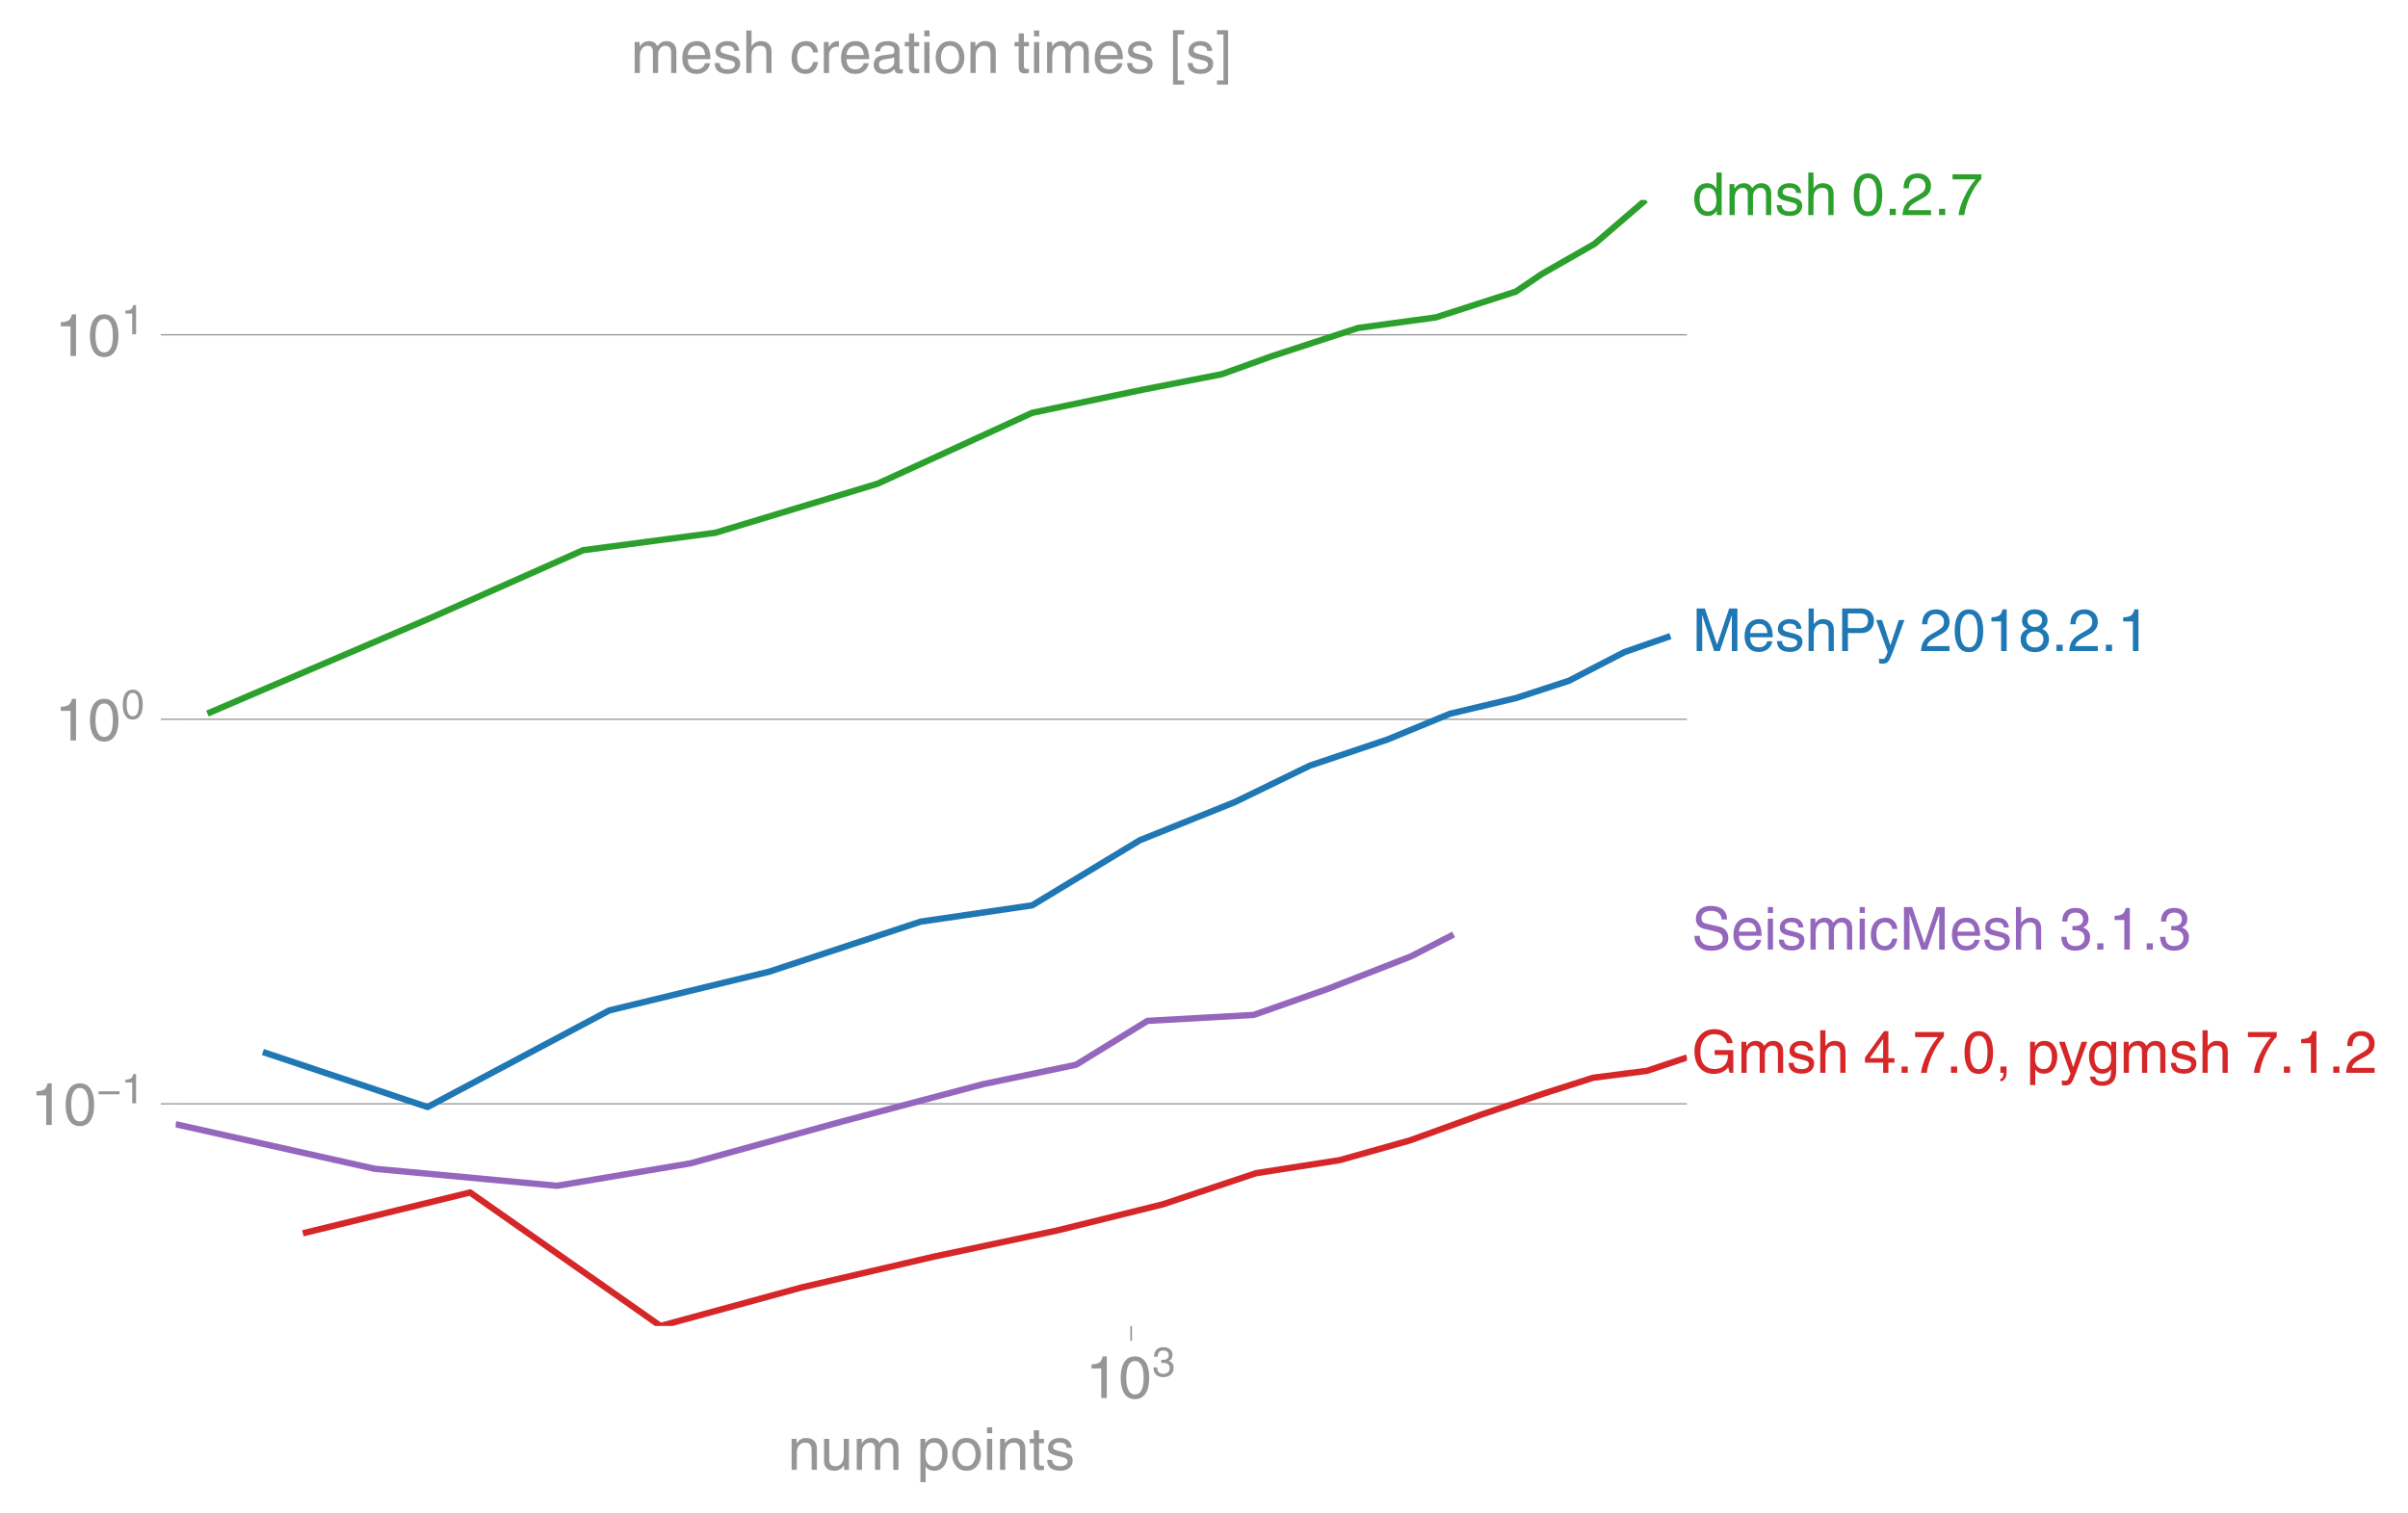
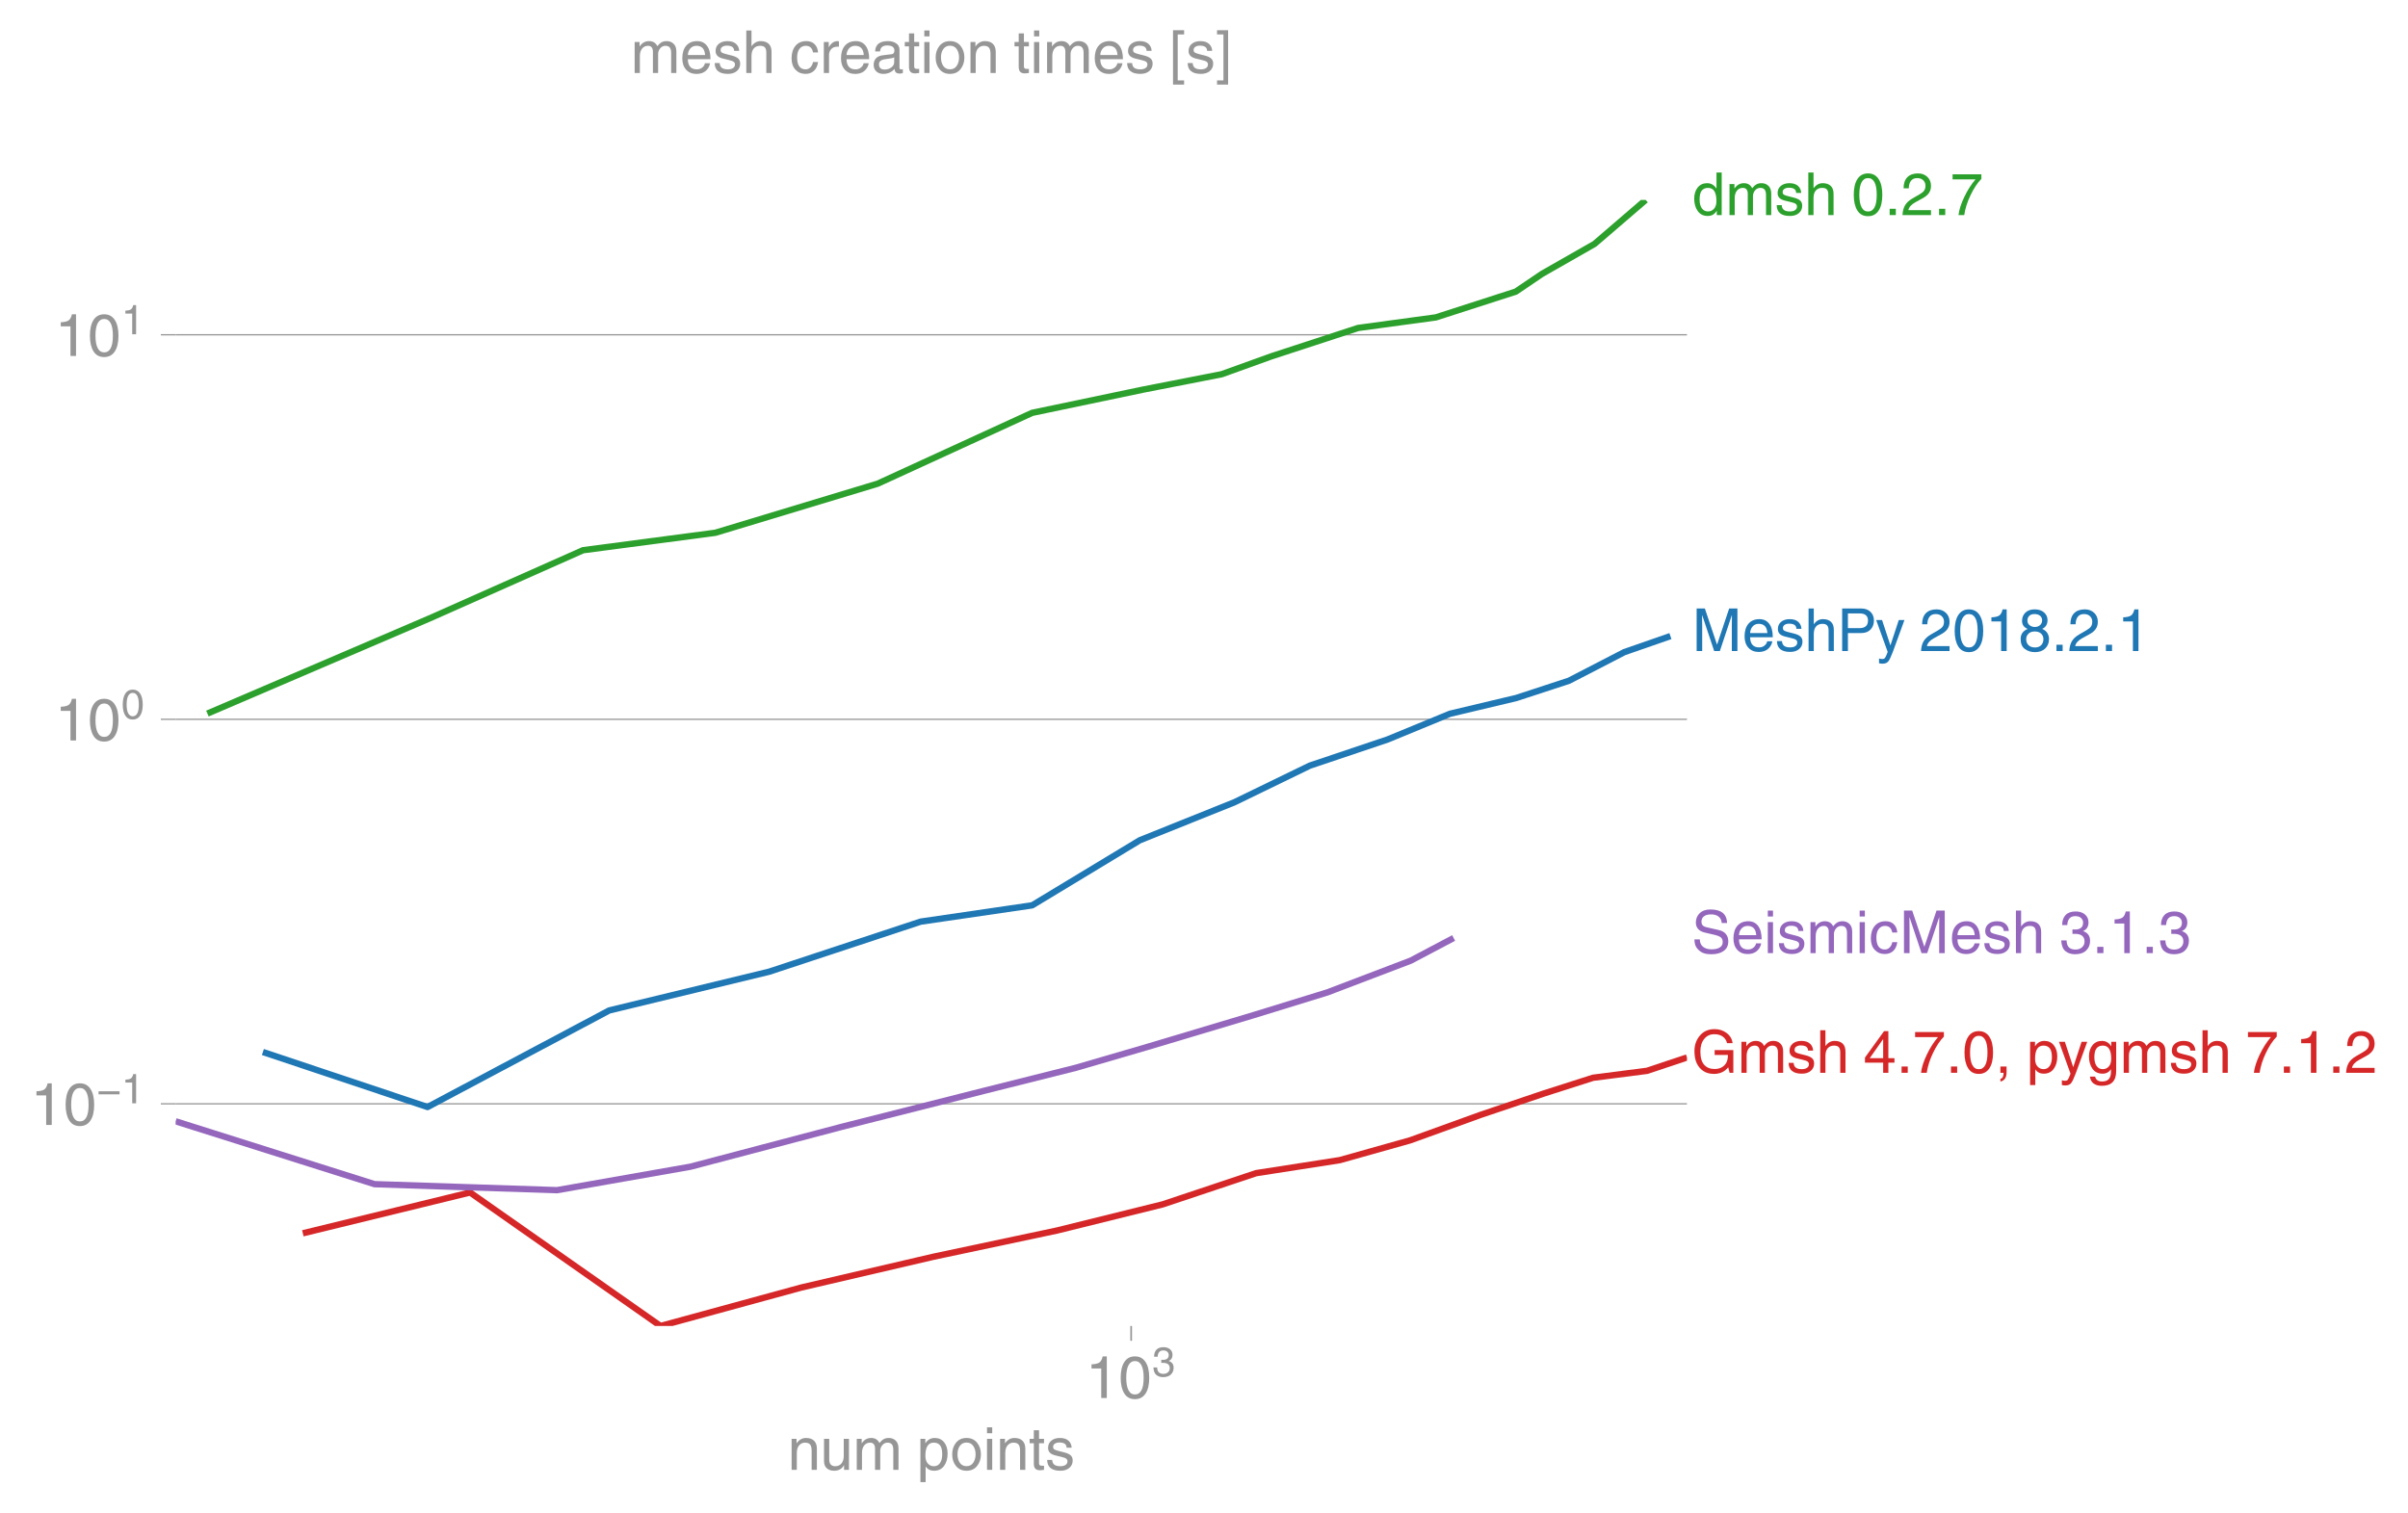
<svg xmlns="http://www.w3.org/2000/svg" xmlns:xlink="http://www.w3.org/1999/xlink" height="476.609" viewBox="0 0 568.996 357.457" width="758.661">
  <defs>
    <style>*{stroke-linecap:butt;stroke-linejoin:round}</style>
  </defs>
  <g id="figure_1">
    <path d="M0 357.457h568.996V0H0z" fill="none" id="patch_1" />
    <g id="axes_1">
      <path d="M41.5 313.361h357.12V47.25H41.5z" fill="none" id="patch_2" />
      <g id="matplotlib.axis_1">
        <g id="xtick_1">
          <g id="line2d_1">
            <defs>
-               <path d="M0 0v3.5" id="mc0a290db5a" stroke="#969696" stroke-width=".4" />
-             </defs>
-             <use x="267.285" xlink:href="#mc0a290db5a" y="313.361" fill="#969696" stroke="#969696" stroke-width=".4" />
+               <path d="M0 0v3.5" id="m9d02409236" stroke="#969696" stroke-width=".4" />
+             </defs>
+             <use x="267.285" xlink:href="#m9d02409236" y="313.361" fill="#969696" stroke="#969696" stroke-width=".4" />
          </g>
          <g transform="matrix(.14 0 0 -.14 256.505 330.41)" fill="#969696" id="text_1">
            <defs>
              <path d="M35.89 0h-9.374v49.906H10.109v6.985q8.594.28 12.782 2.75Q27.094 62.109 29 70.313h6.89z" id="HelveticaWorld-Regular-49" />
              <path d="M42.484 34.188q0 14.109-3.734 21.156-3.734 7.062-10.969 7.062-7.078 0-10.89-7.062-3.797-7.047-3.797-21.157 0-13.671 3.75-20.937Q20.609 6 27.78 6q7.235 0 10.969 7 3.734 7.016 3.734 21.188zm9.422 0q0-17.297-6.25-26.704-6.25-9.39-17.875-9.39-12.062 0-18.062 9.734-6 9.75-6 26.36 0 17.03 6.14 26.578 6.157 9.547 17.922 9.547 11.625 0 17.875-9.5t6.25-26.626z" id="HelveticaWorld-Regular-48" />
              <path d="M22.406 39.984q2.203-.187 4.594-.187 6.203 0 9.781 2.86 3.594 2.859 3.594 8.656 0 4.687-3.344 7.89-3.343 3.203-9.64 3.203-6.985 0-10.235-4.11-3.234-4.093-3.437-10.983h-8.64q0 10.984 5.765 16.984 5.765 6.016 16.937 6.016 9.922 0 15.828-5.11 5.907-5.094 5.907-13.39 0-10.704-9.032-14.5v-.204q11.72-4 11.72-16.406 0-9.906-6.595-16.265-6.593-6.344-18.703-6.344-9.906 0-16.312 5.203Q4.204 8.5 3.422 21.484H12.5q.203-8.109 4-11.797Q20.313 6 27.484 6q6.938 0 11.141 3.86 4.203 3.859 4.203 9.718 0 6.406-4.016 9.672-4 3.266-12.39 3.266-2 0-4.016-.094z" id="HelveticaWorld-Regular-51" />
            </defs>
            <use transform="translate(0 .173)" xlink:href="#HelveticaWorld-Regular-49" />
            <use transform="translate(55.615 .173)" xlink:href="#HelveticaWorld-Regular-48" />
            <use transform="matrix(.7 0 0 .7 112.146 36.781)" xlink:href="#HelveticaWorld-Regular-51" />
          </g>
        </g>
        <g transform="matrix(.14 0 0 -.14 186.133 347.359)" fill="#969696" id="text_2">
          <defs>
            <path d="M49.219 0h-8.844v32.172q0 7.422-2.594 10.578-2.578 3.156-8.578 3.156-5.906 0-9.875-4.5-3.953-4.484-3.953-12.89V0H6.594v52.297h8.297v-7.375h.203q6.203 8.89 15.812 8.89 8.89 0 13.594-4.718 4.719-4.703 4.719-13.5z" id="HelveticaWorld-Regular-110" />
            <path d="M6.11 52.297h8.78V17.578q0-5.765 2.61-8.625Q20.125 6.11 25 6.11q6.781 0 10.594 4.797 3.812 4.813 3.812 12.578v28.813h8.782V0H39.89v7.625l-.188.188q-4.984-9.329-16.61-9.329-7.515 0-12.25 4.094Q6.11 6.688 6.11 14.703z" id="HelveticaWorld-Regular-117" />
            <path d="M6.594 52.297h8.297v-7.375h.203q5.906 8.89 15.812 8.89 9.813 0 13.922-8.5 3.75 4.594 7.266 6.547 3.515 1.953 8.703 1.953 6.781 0 11.484-4.453Q77 44.922 77 36.187V0h-8.781v33.797q0 6.094-2.297 9.094-2.297 3.015-7.422 3.015-5.172 0-8.75-4.203-3.563-4.203-3.563-9.812V0h-8.78v36.188q0 4.53-2.11 7.124-2.094 2.594-6.094 2.594-6.297 0-10.062-4.687-3.766-4.688-3.766-12.703V0H6.594z" id="HelveticaWorld-Regular-109" />
            <path d="M14.984 23.688q0-8.407 4.094-13 4.11-4.579 10.219-4.579 6.687 0 10.39 5.438 3.72 5.453 3.72 14.765 0 10.22-3.563 14.907-3.563 4.687-10.735 4.687-6.984 0-10.562-5.5-3.563-5.5-3.563-16.718zm-8.39 28.609h8.297v-7.375h.203q5.61 8.89 15.625 8.89 10.11 0 15.937-7.359 5.828-7.344 5.828-18.766 0-12.796-5.953-21Q40.578-1.515 29.5-1.515q-9.094 0-13.922 7.032h-.203v-26.22H6.594z" id="HelveticaWorld-Regular-112" />
            <path d="M12.703 26.219q0-8.735 3.953-14.375 3.953-5.64 11.219-5.64 7.531 0 11.438 5.905 3.906 5.907 3.906 14.11 0 8.297-3.907 14.078-3.906 5.797-11.437 5.797-6.969 0-11.078-5.453-4.094-5.438-4.094-14.422zm-8.984 0q0 11.672 6.484 19.625 6.5 7.968 17.672 7.968 11.438 0 17.875-8.062 6.453-8.047 6.453-19.531 0-11.516-6.406-19.625-6.39-8.11-17.922-8.11-11.078 0-17.625 7.86-6.531 7.86-6.531 19.875z" id="HelveticaWorld-Regular-111" />
            <path d="M6.594 61.813v9.968h8.781v-9.969zM15.375 0H6.594v52.297h8.781z" id="HelveticaWorld-Regular-105" />
            <path d="M17.188 45.016V10.984q0-2 1.093-3.046 1.11-1.047 3.938-1.047h3.375V0Q20.797-.688 19-.688q-5.516 0-8.063 2.641-2.53 2.64-2.53 8.547v34.516H1.311v7.28h7.094v14.595h8.781V52.297h8.407v-7.281z" id="HelveticaWorld-Regular-116" />
            <path d="M36.078 37.406q-.187 4.688-3.344 6.735-3.14 2.047-9.047 2.047-4.296 0-7.359-1.907-3.047-1.89-3.047-5.468 0-2.829 1.797-4.172 1.813-1.344 7.828-2.86l8.688-2.187q7.906-2 11.297-5.11 3.406-3.093 3.406-8.656 0-7.719-5.64-12.531-5.641-4.813-15.063-4.813-11 0-16.64 4.563-5.626 4.578-5.735 13.75h8.5q.203-5.422 3.594-8.063 3.39-2.625 10.171-2.625 5.516 0 8.766 2.188 3.25 2.203 3.25 6.11 0 2.78-2.11 4.437-2.093 1.672-8.296 3.078l-10.203 2.5q-6.203 1.562-9.157 4.656-2.953 3.094-2.953 8.031 0 7.72 5.516 12.203 5.531 4.5 14.406 4.5 9.485 0 14.531-4.624 5.047-4.61 5.344-11.782z" id="HelveticaWorld-Regular-115" />
          </defs>
          <use xlink:href="#HelveticaWorld-Regular-110" />
          <use x="55.176" xlink:href="#HelveticaWorld-Regular-117" />
          <use x="109.961" xlink:href="#HelveticaWorld-Regular-109" />
          <use x="192.969" xlink:href="#HelveticaWorld-Regular-32" />
          <use x="217.383" xlink:href="#HelveticaWorld-Regular-112" />
          <use x="273.877" xlink:href="#HelveticaWorld-Regular-111" />
          <use x="329.785" xlink:href="#HelveticaWorld-Regular-105" />
          <use x="351.807" xlink:href="#HelveticaWorld-Regular-110" />
          <use x="406.982" xlink:href="#HelveticaWorld-Regular-116" />
          <use x="434.668" xlink:href="#HelveticaWorld-Regular-115" />
        </g>
      </g>
      <g id="matplotlib.axis_2">
        <g id="ytick_1">
-           <path clip-path="url(#pb427387327)" d="M41.5 260.854h357.12" fill="none" stroke="#969696" stroke-linecap="square" stroke-width=".3" id="line2d_2" />
+           <path clip-path="url(#pb944cb122c)" d="M41.5 260.854h357.12" fill="none" stroke="#969696" stroke-linecap="square" stroke-width=".3" id="line2d_2" />
          <g id="line2d_3">
            <defs>
-               <path d="M0 0h-3.5" id="me3944ab1c5" stroke="#969696" stroke-width=".3" />
-             </defs>
-             <use x="41.5" xlink:href="#me3944ab1c5" y="260.854" fill="#969696" stroke="#969696" stroke-width=".3" />
+               <path d="M0 0h-3.5" id="mbfb06c3654" stroke="#969696" stroke-width=".3" />
+             </defs>
+             <use x="41.5" xlink:href="#mbfb06c3654" y="260.854" fill="#969696" stroke="#969696" stroke-width=".3" />
          </g>
          <g transform="matrix(.14 0 0 -.14 7.2 265.879)" fill="#969696" id="text_3">
            <defs>
              <path d="M54.594 21.578H4v7.328h50.594z" id="HelveticaWorld-Regular-8722" />
            </defs>
            <use transform="translate(0 .173)" xlink:href="#HelveticaWorld-Regular-49" />
            <use transform="translate(55.615 .173)" xlink:href="#HelveticaWorld-Regular-48" />
            <use transform="matrix(.7 0 0 .7 112.146 36.781)" xlink:href="#HelveticaWorld-Regular-8722" />
            <use transform="matrix(.7 0 0 .7 153.161 36.781)" xlink:href="#HelveticaWorld-Regular-49" />
          </g>
        </g>
        <g id="ytick_2">
-           <path clip-path="url(#pb427387327)" d="M41.5 169.986h357.12" fill="none" stroke="#969696" stroke-linecap="square" stroke-width=".3" id="line2d_4" />
-           <use x="41.5" xlink:href="#me3944ab1c5" y="169.986" fill="#969696" stroke="#969696" stroke-width=".3" id="line2d_5" />
+           <path clip-path="url(#pb944cb122c)" d="M41.5 169.986h357.12" fill="none" stroke="#969696" stroke-linecap="square" stroke-width=".3" id="line2d_4" />
+           <use x="41.5" xlink:href="#mbfb06c3654" y="169.986" fill="#969696" stroke="#969696" stroke-width=".3" id="line2d_5" />
          <g transform="matrix(.14 0 0 -.14 12.94 175.01)" fill="#969696" id="text_4">
            <use transform="translate(0 .173)" xlink:href="#HelveticaWorld-Regular-49" />
            <use transform="translate(55.615 .173)" xlink:href="#HelveticaWorld-Regular-48" />
            <use transform="matrix(.7 0 0 .7 112.146 36.781)" xlink:href="#HelveticaWorld-Regular-48" />
          </g>
        </g>
        <g id="ytick_3">
-           <path clip-path="url(#pb427387327)" d="M41.5 79.117h357.12" fill="none" stroke="#969696" stroke-linecap="square" stroke-width=".3" id="line2d_6" />
-           <use x="41.5" xlink:href="#me3944ab1c5" y="79.117" fill="#969696" stroke="#969696" stroke-width=".3" id="line2d_7" />
+           <path clip-path="url(#pb944cb122c)" d="M41.5 79.117h357.12" fill="none" stroke="#969696" stroke-linecap="square" stroke-width=".3" id="line2d_6" />
+           <use x="41.5" xlink:href="#mbfb06c3654" y="79.117" fill="#969696" stroke="#969696" stroke-width=".3" id="line2d_7" />
          <g transform="matrix(.14 0 0 -.14 12.94 84.142)" fill="#969696" id="text_5">
            <use transform="translate(0 .173)" xlink:href="#HelveticaWorld-Regular-49" />
            <use transform="translate(55.615 .173)" xlink:href="#HelveticaWorld-Regular-48" />
            <use transform="matrix(.7 0 0 .7 112.146 36.781)" xlink:href="#HelveticaWorld-Regular-49" />
          </g>
        </g>
      </g>
-       <path clip-path="url(#pb427387327)" d="M49.01 168.633l52.494-22.496 36.265-16.109 31.26-4.122L207.4 114.3l36.494-16.738 26.293-5.506 18.487-3.616 11.747-4.233 20.492-6.703 18.365-2.496 18.912-6.102 6.186-4.188 12.41-7.08 12.085-10.389" fill="none" stroke="#2ca02c" stroke-linecap="square" stroke-width="1.5" id="line2d_8" />
-       <path clip-path="url(#pb427387327)" d="M62.12 248.616l38.909 13 42.928-22.826 37.774-9.15 35.816-11.836 26.347-3.853 25.454-15.39 22.37-8.98 17.784-8.642 18.392-6.19 14.735-6.074 15.677-3.728 12.432-4.074 13.092-6.766 10.88-3.783" fill="none" stroke="#1f77b4" stroke-linecap="square" stroke-width="1.5" id="line2d_9" />
-       <path clip-path="url(#pb427387327)" d="M71.562 291.458l39.517-9.647 44.997 31.55 33.29-9.095 31.086-7.245 29.37-6.234 24.94-6.173 22.06-7.372 19.752-3.074 16.646-4.683 16.598-6.003 15.055-5.085 11.562-3.699 12.753-1.639 9.432-3.153" fill="none" stroke="#d62728" stroke-linecap="square" stroke-width="1.5" id="line2d_10" />
-       <path clip-path="url(#pb427387327)" d="M41.5 265.679l47.006 10.525 43.116 4.025 31.533-5.302 35.774-9.877 33.48-8.858 21.848-4.56 16.882-10.375 25.104-1.408 17.434-6.129 19.685-7.689 10.124-5.198" fill="none" stroke="#9467bd" stroke-linecap="square" stroke-width="1.5" id="line2d_11" />
+       <path clip-path="url(#pb944cb122c)" d="M49.01 168.633l52.494-22.496 36.265-16.109 31.26-4.122L207.4 114.3l36.494-16.738 26.293-5.506 18.487-3.616 11.747-4.233 20.492-6.703 18.365-2.496 18.912-6.102 6.186-4.188 12.41-7.08 12.085-10.389" fill="none" stroke="#2ca02c" stroke-linecap="square" stroke-width="1.5" id="line2d_8" />
+       <path clip-path="url(#pb944cb122c)" d="M62.12 248.616l38.909 13 42.928-22.826 37.774-9.15 35.816-11.836 26.347-3.853 25.454-15.39 22.37-8.98 17.784-8.642 18.392-6.19 14.735-6.074 15.677-3.728 12.432-4.074 13.092-6.766 10.88-3.783" fill="none" stroke="#1f77b4" stroke-linecap="square" stroke-width="1.5" id="line2d_9" />
+       <path clip-path="url(#pb944cb122c)" d="M71.562 291.458l39.517-9.647 44.997 31.55 33.29-9.095 31.086-7.245 29.37-6.234 24.94-6.173 22.06-7.372 19.752-3.074 16.646-4.683 16.598-6.003 15.055-5.085 11.562-3.699 12.753-1.639 9.432-3.153" fill="none" stroke="#d62728" stroke-linecap="square" stroke-width="1.5" id="line2d_10" />
+       <path clip-path="url(#pb944cb122c)" d="M41.5 264.987l47.006 14.86 43.116 1.417 31.533-5.547 35.774-9.431 33.48-8.472 21.848-5.484 16.882-4.924 25.104-7.515 17.434-5.374 19.685-7.5 10.124-5.35" fill="none" stroke="#9467bd" stroke-linecap="square" stroke-width="1.5" id="line2d_11" />
      <g transform="matrix(.14 0 0 -.14 399.772 50.825)" fill="#2ca02c" id="text_6">
        <defs>
          <path d="M13.094 26.313q0-9.704 3.844-14.954 3.859-5.25 10.265-5.25 6.094 0 10.188 4.485 4.109 4.5 4.109 13.094 0 11.03-3.5 16.625-3.484 5.593-10.61 5.593-6.78 0-10.546-4.453-3.75-4.437-3.75-15.14zM50.39 0h-8.297v7.172h-.203q-4.97-8.688-15.078-8.688-10.891 0-16.86 8.297Q4 15.094 4 27.688q0 11.625 5.906 18.875 5.922 7.25 15.875 7.25 9.813 0 15.625-8.891l.203.594V71.78h8.782z" id="HelveticaWorld-Regular-100" />
          <path d="M49.219 0h-8.844v34.188q0 6.296-2.438 9-2.437 2.718-7.953 2.718-6.797 0-10.703-4.406-3.906-4.39-3.906-12.984V0H6.594v71.781h8.781V45.312h.203q6 8.5 15.328 8.5 8.594 0 13.453-4.5 4.86-4.484 4.86-13.718z" id="HelveticaWorld-Regular-104" />
          <path d="M19.094 0H8.687v10.594h10.407z" id="HelveticaWorld-Regular-46" />
          <path d="M4.39 45.125q0 12.39 6.391 18.781 6.406 6.407 17.938 6.407 9.656 0 15.812-5.86 6.157-5.86 6.157-15.14 0-7.22-3.547-12.188-3.532-4.953-10.422-8.703l-12.11-6.64Q13.922 15.921 12.5 8.296h38.188V0H2.593q.39 9.906 4.297 16.5 3.906 6.594 12.203 11.375l12.593 7.328q5.032 2.89 7.329 5.984 2.297 3.094 2.297 8.516 0 5.375-3.766 9.031-3.75 3.672-10.156 3.672-7.078 0-10.594-4.672-3.516-4.656-3.61-12.609z" id="HelveticaWorld-Regular-50" />
          <path d="M3.719 68.797h48.578v-7.719Q42.28 50.875 33.984 33.484 25.687 16.11 23.391 0h-9.672q1.469 13.281 9.719 30.531 8.25 17.266 18.953 29.672H3.719z" id="HelveticaWorld-Regular-55" />
        </defs>
        <use xlink:href="#HelveticaWorld-Regular-100" />
        <use x="56.982" xlink:href="#HelveticaWorld-Regular-109" />
        <use x="139.99" xlink:href="#HelveticaWorld-Regular-115" />
        <use x="189.99" xlink:href="#HelveticaWorld-Regular-104" />
        <use x="245.166" xlink:href="#HelveticaWorld-Regular-32" />
        <use x="269.58" xlink:href="#HelveticaWorld-Regular-48" />
        <use x="325.195" xlink:href="#HelveticaWorld-Regular-46" />
        <use x="352.979" xlink:href="#HelveticaWorld-Regular-50" />
        <use x="408.594" xlink:href="#HelveticaWorld-Regular-46" />
        <use x="436.377" xlink:href="#HelveticaWorld-Regular-55" />
      </g>
      <g transform="matrix(.14 0 0 -.14 399.772 153.851)" fill="#1f77b4" id="text_7">
        <defs>
          <path d="M67.484 0v42.39q0 .829.094 8.126t.094 9.78h-.281L47.312 0h-9.609L17.578 60.203h-.297q0-3.61.094-10.297.11-6.687.11-7.515V0H8.108v71.781h13.86L42.39 11.078h.28l20.313 60.703h13.922V0z" id="HelveticaWorld-Regular-77" />
          <path d="M42.484 30.328q-.687 8.485-4.5 12.031-3.797 3.547-10.109 3.547-6.39 0-10.328-4.5-3.922-4.484-4.172-11.078zm8.391-13.922q-1.453-8.11-7.953-13.422-5.719-4.5-15.047-4.593-10.984.093-17.438 7.203Q4 12.704 4 24.704q0 13.78 6.64 21.437 6.641 7.672 18.47 7.672 10.593 0 16.546-7.922 5.953-7.907 5.953-22.594H13.375q0-8.203 3.813-12.703Q21 6.109 28.608 6.109q5.375 0 9.235 3.235 3.86 3.25 4.25 7.062z" id="HelveticaWorld-Regular-101" />
          <path d="M17.828 38.625H37.11q7.282 0 10.938 3.188 3.656 3.203 3.656 9.703 0 5.812-3.516 8.89-3.515 3.078-10.687 3.078H17.828zm0-38.625H8.11v71.781h32.266q9.625 0 15.484-5.594 5.86-5.593 5.86-14.578 0-9.328-5.672-15.312-5.656-5.969-15.672-5.969H17.828z" id="HelveticaWorld-Regular-80" />
          <path d="M39.016 52.297h9.562L29.891.984q-.5-1.375-.985-2.593-4.25-11.329-7.328-15.547-3.078-4.235-9.953-4.235-3.61 0-5.906.782v8.015q2.484-.89 5.468-.89 3.22 0 4.704 2.03 1.5 2.032 4.421 9.938L.875 52.297h9.922L24.812 9.719H25z" id="HelveticaWorld-Regular-121" />
          <path d="M27.594 40.578q5.422 0 8.953 3.094 3.547 3.11 3.547 8.234 0 4.594-3.407 7.547-3.39 2.953-9.687 2.953-5.61 0-8.672-3.11-3.047-3.093-3.047-7.874 0-5.125 3.813-7.984 3.812-2.86 8.5-2.86zm.093-7.562q-6.78 0-10.64-3.766-3.86-3.766-3.86-9.234 0-6.297 3.907-10.157Q21 6 28.219 6q6.406 0 10.234 3.86 3.828 3.859 3.828 10.265 0 5.469-3.828 9.172-3.828 3.719-10.766 3.719zM49.22 52.203q0-10.594-9.032-14.797 6.204-2.781 8.86-7.36 2.656-4.562 2.656-9.733 0-10.016-6.453-16.125-6.438-6.094-17.375-6.094-9.563 0-16.813 5.25-7.25 5.25-7.25 17.062 0 11.922 11.907 16.907-9.516 3.796-9.516 13.671 0 8.297 5.64 13.813 5.641 5.516 15.641 5.516 10.016 0 15.875-5.204 5.86-5.203 5.86-12.906z" id="HelveticaWorld-Regular-56" />
        </defs>
        <use xlink:href="#HelveticaWorld-Regular-77" />
        <use x="85.01" xlink:href="#HelveticaWorld-Regular-101" />
        <use x="140.43" xlink:href="#HelveticaWorld-Regular-115" />
        <use x="190.43" xlink:href="#HelveticaWorld-Regular-104" />
        <use x="245.605" xlink:href="#HelveticaWorld-Regular-80" />
        <use x="310.254" xlink:href="#HelveticaWorld-Regular-121" />
        <use x="359.863" xlink:href="#HelveticaWorld-Regular-32" />
        <use x="384.277" xlink:href="#HelveticaWorld-Regular-50" />
        <use x="439.893" xlink:href="#HelveticaWorld-Regular-48" />
        <use x="495.508" xlink:href="#HelveticaWorld-Regular-49" />
        <use x="551.123" xlink:href="#HelveticaWorld-Regular-56" />
        <use x="606.738" xlink:href="#HelveticaWorld-Regular-46" />
        <use x="634.521" xlink:href="#HelveticaWorld-Regular-50" />
        <use x="690.137" xlink:href="#HelveticaWorld-Regular-46" />
        <use x="717.92" xlink:href="#HelveticaWorld-Regular-49" />
      </g>
      <g transform="matrix(.14 0 0 -.14 399.772 253.523)" fill="#d62728" id="text_8">
        <defs>
          <path d="M38.484 38.375h31.532V0h-6.297l-2.344 9.281Q56.781 3.421 50.578.75q-6.187-2.656-12.875-2.656-10.797 0-18.047 4.703-7.25 4.719-11.265 13.015-4 8.313-4 20.72 0 15.468 9.203 26.312 9.203 10.843 24.781 10.843 11.625 0 20.313-6.5Q67.39 60.688 68.796 50h-9.375q-1.703 7.078-7.219 11.078-5.516 4.016-14.312 4.016-10.594 0-17.047-7.985-6.438-7.984-6.438-21.125 0-15.28 6.39-22.437Q27.204 6.39 38.282 6.39q7.235 0 12.235 2.859 5 2.86 7.687 7.766 2.688 4.906 2.688 13.062H38.484z" id="HelveticaWorld-Regular-71" />
          <path d="M10.594 24.703h22.61v31.89h-.188zM42 17.093V0h-8.797v17.094H2.484v8.593L34.72 70.314H42v-45.61h10.297v-7.61z" id="HelveticaWorld-Regular-52" />
          <path d="M8.688 10.594h10.406V.78q0-7.422-3.078-11.172-3.078-3.765-7.328-4.312v4.594Q14.015-9.422 14.015 0H8.687z" id="HelveticaWorld-Regular-44" />
          <path d="M12.984 26.313q0-9.61 3.813-14.907Q20.609 6.11 27.094 6.11q6.312 0 10.312 4.579 4 4.593 4 13 0 11.03-3.5 16.625-3.484 5.593-10.61 5.593-7.171 0-10.75-4.765-3.562-4.766-3.562-14.828zM49.812 2.983q0-12.609-6.062-18.797-6.047-6.203-18.266-6.203-8.78 0-13.984 4.047Q6.297-13.922 5.516-6.39h8.796q.672-3.812 3.532-6.062 2.86-2.25 8.281-2.25 7.375 0 11.125 3.969 3.766 3.953 3.766 12.828v3.719h-.188q-4.937-7.329-13.922-7.329-11.187 0-17.093 8.25-5.907 8.25-5.907 20.953 0 11.625 5.953 18.875 5.97 7.25 15.829 7.25 9.906 0 15.625-8.89h.187v7.375h8.313z" id="HelveticaWorld-Regular-103" />
        </defs>
        <use xlink:href="#HelveticaWorld-Regular-71" />
        <use x="77.1" xlink:href="#HelveticaWorld-Regular-109" />
        <use x="160.107" xlink:href="#HelveticaWorld-Regular-115" />
        <use x="210.107" xlink:href="#HelveticaWorld-Regular-104" />
        <use x="265.283" xlink:href="#HelveticaWorld-Regular-32" />
        <use x="289.697" xlink:href="#HelveticaWorld-Regular-52" />
        <use x="345.313" xlink:href="#HelveticaWorld-Regular-46" />
        <use x="373.096" xlink:href="#HelveticaWorld-Regular-55" />
        <use x="428.711" xlink:href="#HelveticaWorld-Regular-46" />
        <use x="456.494" xlink:href="#HelveticaWorld-Regular-48" />
        <use x="512.109" xlink:href="#HelveticaWorld-Regular-44" />
        <use x="539.893" xlink:href="#HelveticaWorld-Regular-32" />
        <use x="564.307" xlink:href="#HelveticaWorld-Regular-112" />
        <use x="618.801" xlink:href="#HelveticaWorld-Regular-121" />
        <use x="666.41" xlink:href="#HelveticaWorld-Regular-103" />
        <use x="722.318" xlink:href="#HelveticaWorld-Regular-109" />
        <use x="805.326" xlink:href="#HelveticaWorld-Regular-115" />
        <use x="855.326" xlink:href="#HelveticaWorld-Regular-104" />
        <use x="910.502" xlink:href="#HelveticaWorld-Regular-32" />
        <use x="934.916" xlink:href="#HelveticaWorld-Regular-55" />
        <use x="990.531" xlink:href="#HelveticaWorld-Regular-46" />
        <use x="1018.314" xlink:href="#HelveticaWorld-Regular-49" />
        <use x="1073.93" xlink:href="#HelveticaWorld-Regular-46" />
        <use x="1101.713" xlink:href="#HelveticaWorld-Regular-50" />
      </g>
-       <g transform="matrix(.14 0 0 -.14 399.772 224.408)" fill="#9467bd" id="text_9">
+       <g transform="matrix(.14 0 0 -.14 399.772 225.243)" fill="#9467bd" id="text_9">
        <defs>
          <path d="M50.39 50.781q-.296 6.844-5.109 10.719-4.797 3.875-12.656 3.875-7.922 0-12.172-3.25-4.234-3.234-4.234-9.344 0-3.265 1.843-5.61 1.86-2.343 6.641-3.468l20.516-4.687q8.297-1.813 12.297-6.875 4.015-5.047 4.015-12.313 0-10.64-7.812-16.187-7.813-5.547-20.313-5.547-9.531 0-15.031 2.437-5.484 2.453-9.734 7.766-4.25 5.328-4.25 14.89h9.093q0-8 5.313-12.406 5.328-4.39 14.5-4.39 8.89 0 13.844 3.156 4.953 3.156 4.953 8.953 0 5.281-2.953 7.89Q46.188 29 37.594 31l-15.469 3.625q-7.719 1.75-11.531 6.125Q6.78 45.125 6.78 51.516q0 9.672 6.516 15.922 6.531 6.25 18.203 6.25 13.172 0 20.328-5.5 7.156-5.485 7.688-17.407z" id="HelveticaWorld-Regular-83" />
          <path d="M39.594 34.719q-1.89 11.187-12.39 11.187-6.5 0-10.454-5.203-3.953-5.203-3.953-14.484 0-10.11 3.656-15.11 3.672-5 10.64-5 4.688 0 8.11 3.438 3.422 3.437 4.39 8.953h8.5q-1.312-9.703-6.859-14.86-5.547-5.156-14.328-5.156-10.297 0-16.89 7.047-6.594 7.063-6.594 19.172 0 13.281 6.594 21.188 6.593 7.922 18.5 7.922 8.687 0 13.843-5.204 5.157-5.203 5.735-13.89z" id="HelveticaWorld-Regular-99" />
        </defs>
        <use xlink:href="#HelveticaWorld-Regular-83" />
        <use x="66.211" xlink:href="#HelveticaWorld-Regular-101" />
        <use x="121.631" xlink:href="#HelveticaWorld-Regular-105" />
        <use x="143.652" xlink:href="#HelveticaWorld-Regular-115" />
        <use x="193.652" xlink:href="#HelveticaWorld-Regular-109" />
        <use x="276.66" xlink:href="#HelveticaWorld-Regular-105" />
        <use x="298.682" xlink:href="#HelveticaWorld-Regular-99" />
        <use x="349.951" xlink:href="#HelveticaWorld-Regular-77" />
        <use x="434.961" xlink:href="#HelveticaWorld-Regular-101" />
        <use x="490.381" xlink:href="#HelveticaWorld-Regular-115" />
        <use x="540.381" xlink:href="#HelveticaWorld-Regular-104" />
        <use x="595.557" xlink:href="#HelveticaWorld-Regular-32" />
        <use x="619.971" xlink:href="#HelveticaWorld-Regular-51" />
        <use x="675.586" xlink:href="#HelveticaWorld-Regular-46" />
        <use x="703.369" xlink:href="#HelveticaWorld-Regular-49" />
        <use x="758.984" xlink:href="#HelveticaWorld-Regular-46" />
        <use x="786.768" xlink:href="#HelveticaWorld-Regular-51" />
      </g>
      <g transform="matrix(.14 0 0 -.14 149.042 17.25)" fill="#969696" id="text_10">
        <defs>
          <path d="M15.375 0H6.594v52.297h8.297v-8.688h.203q5.703 10.203 14.687 10.203 1.422 0 2.297-.296V44.39h-3.266q-5.906 0-9.671-4.016-3.766-4-3.766-9.953z" id="HelveticaWorld-Regular-114" />
          <path d="M38.375 26.703q-.969-1.015-3.828-1.656-2.86-.625-10.672-1.656-5.766-.688-8.469-2.844-2.703-2.14-2.703-5.656 0-4.297 2.281-6.688 2.297-2.39 7.329-2.39 6.296 0 11.171 3.578 4.891 3.593 4.891 8.718zM6.203 36.375q.297 8.844 5.734 13.14 5.454 4.297 15.844 4.297 8.297 0 13.907-3.765 5.624-3.75 5.624-10.844V9.078Q47.313 6 50.094 6q1.125 0 2.89.39V0Q50.594-.984 48-.984q-4.5 0-6.703 1.921-2.188 1.938-2.281 6.047-7.516-8.5-18.891-8.5-7.422 0-11.922 4.204Q3.72 6.89 3.72 13.624q0 6.89 3.906 11.125Q11.531 29 19 29.89l15.516 1.891q4.203.64 4.203 6.203 0 4.11-3.047 6.297-3.047 2.203-9.25 2.203-5.516 0-8.485-2.437-2.953-2.438-3.53-7.672z" id="HelveticaWorld-Regular-97" />
          <path d="M14.203-12.5H25v-7.078H6.297v91.797H25v-7.125H14.203z" id="HelveticaWorld-Regular-91" />
          <path d="M13.625 65.094H2.781v7.125h18.703v-91.797H2.781v7.078h10.844z" id="HelveticaWorld-Regular-93" />
        </defs>
        <use xlink:href="#HelveticaWorld-Regular-109" />
        <use x="83.008" xlink:href="#HelveticaWorld-Regular-101" />
        <use x="138.428" xlink:href="#HelveticaWorld-Regular-115" />
        <use x="188.428" xlink:href="#HelveticaWorld-Regular-104" />
        <use x="243.604" xlink:href="#HelveticaWorld-Regular-32" />
        <use x="268.018" xlink:href="#HelveticaWorld-Regular-99" />
        <use x="319.287" xlink:href="#HelveticaWorld-Regular-114" />
        <use x="350.855" xlink:href="#HelveticaWorld-Regular-101" />
        <use x="406.275" xlink:href="#HelveticaWorld-Regular-97" />
        <use x="461.207" xlink:href="#HelveticaWorld-Regular-116" />
        <use x="488.893" xlink:href="#HelveticaWorld-Regular-105" />
        <use x="510.914" xlink:href="#HelveticaWorld-Regular-111" />
        <use x="566.822" xlink:href="#HelveticaWorld-Regular-110" />
        <use x="621.998" xlink:href="#HelveticaWorld-Regular-32" />
        <use x="646.412" xlink:href="#HelveticaWorld-Regular-116" />
        <use x="674.098" xlink:href="#HelveticaWorld-Regular-105" />
        <use x="696.119" xlink:href="#HelveticaWorld-Regular-109" />
        <use x="779.127" xlink:href="#HelveticaWorld-Regular-101" />
        <use x="834.547" xlink:href="#HelveticaWorld-Regular-115" />
        <use x="884.547" xlink:href="#HelveticaWorld-Regular-32" />
        <use x="908.961" xlink:href="#HelveticaWorld-Regular-91" />
        <use x="936.744" xlink:href="#HelveticaWorld-Regular-115" />
        <use x="986.744" xlink:href="#HelveticaWorld-Regular-93" />
      </g>
    </g>
  </g>
  <defs>
-     <clipPath id="pb427387327">
+     <clipPath id="pb944cb122c">
      <path d="M41.5 47.249h357.12v266.112H41.5z" />
    </clipPath>
  </defs>
</svg>
